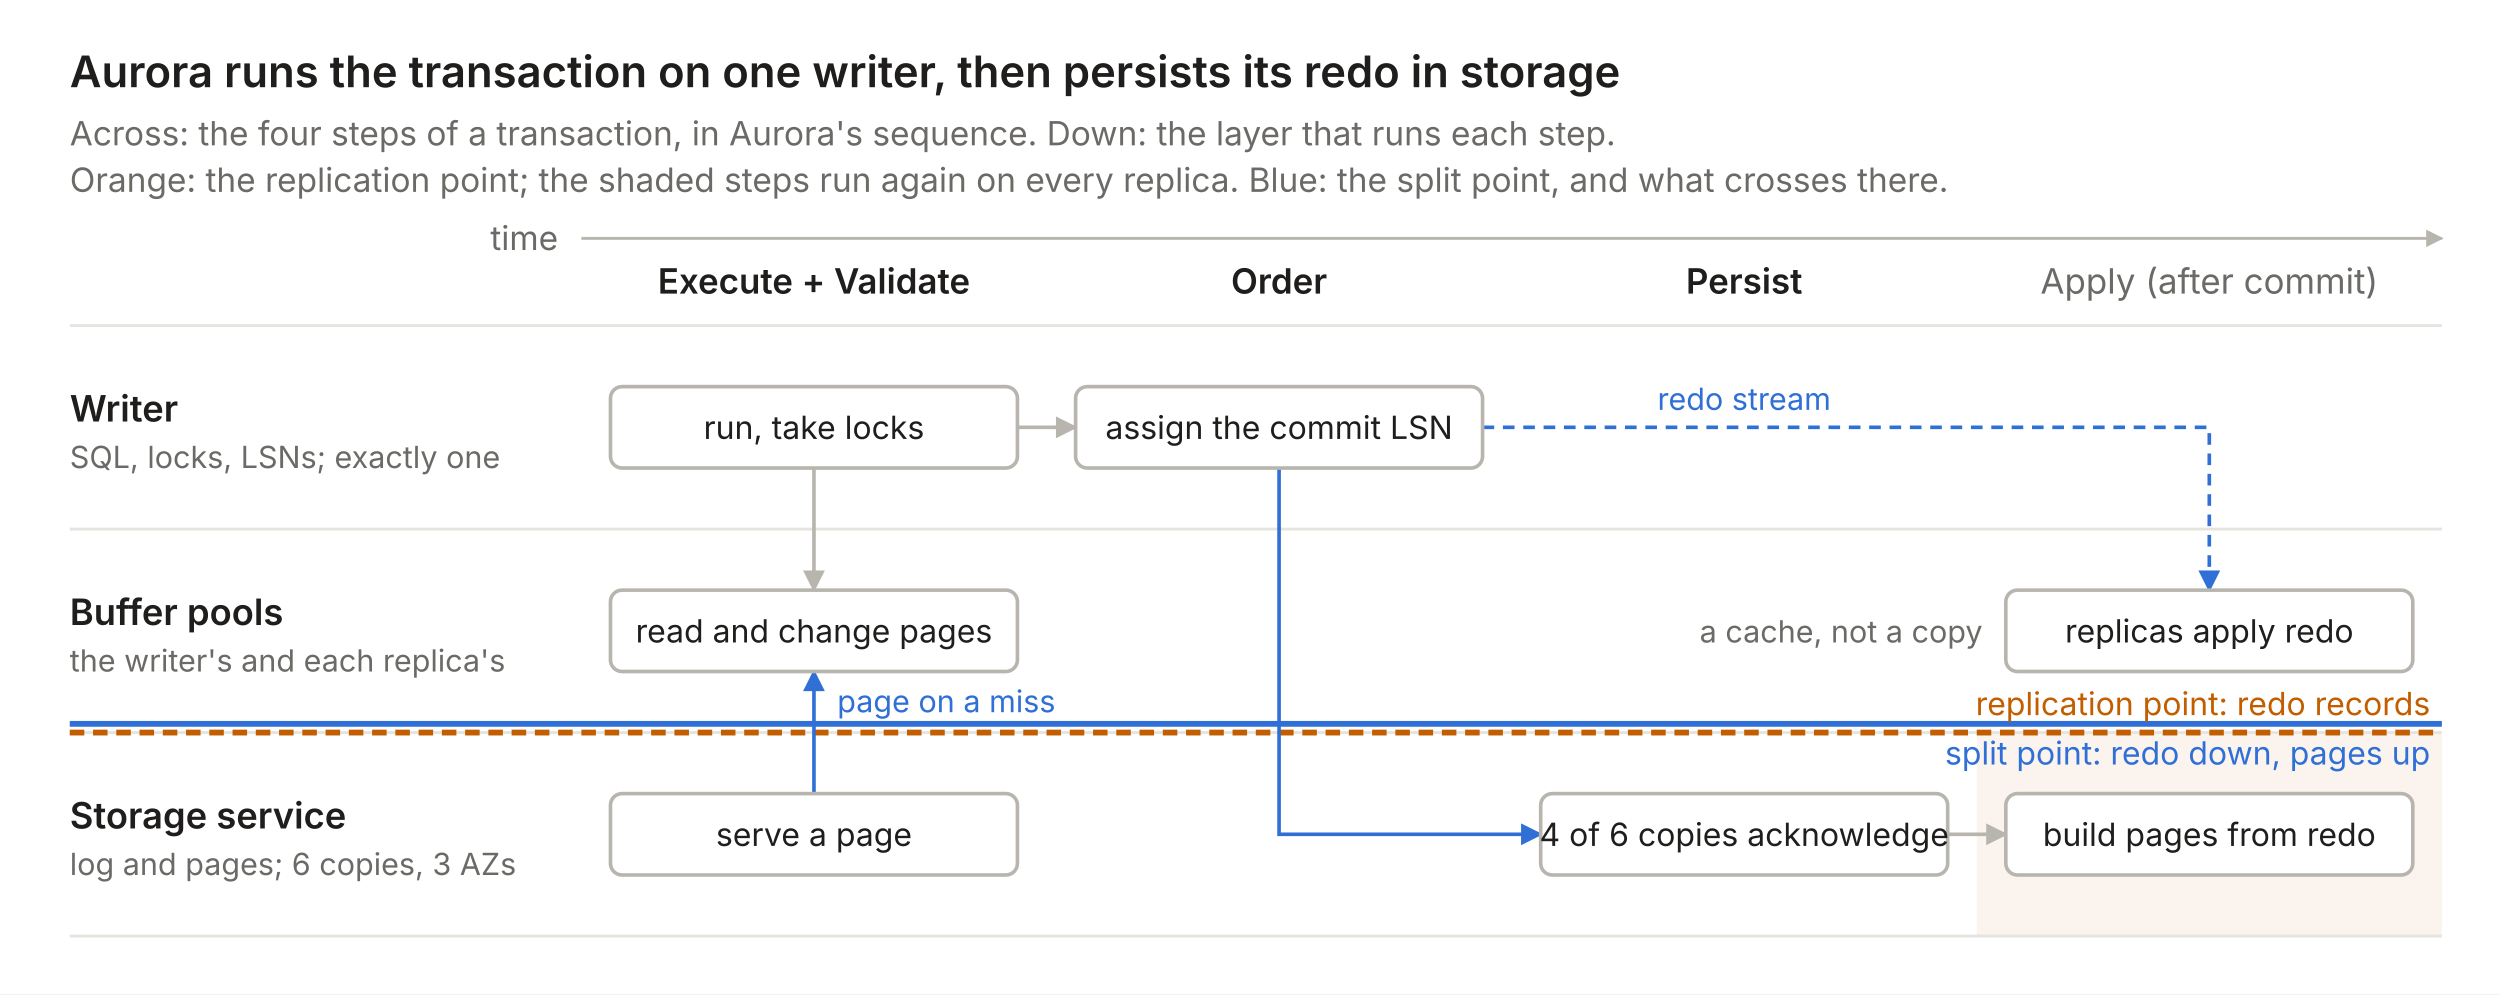
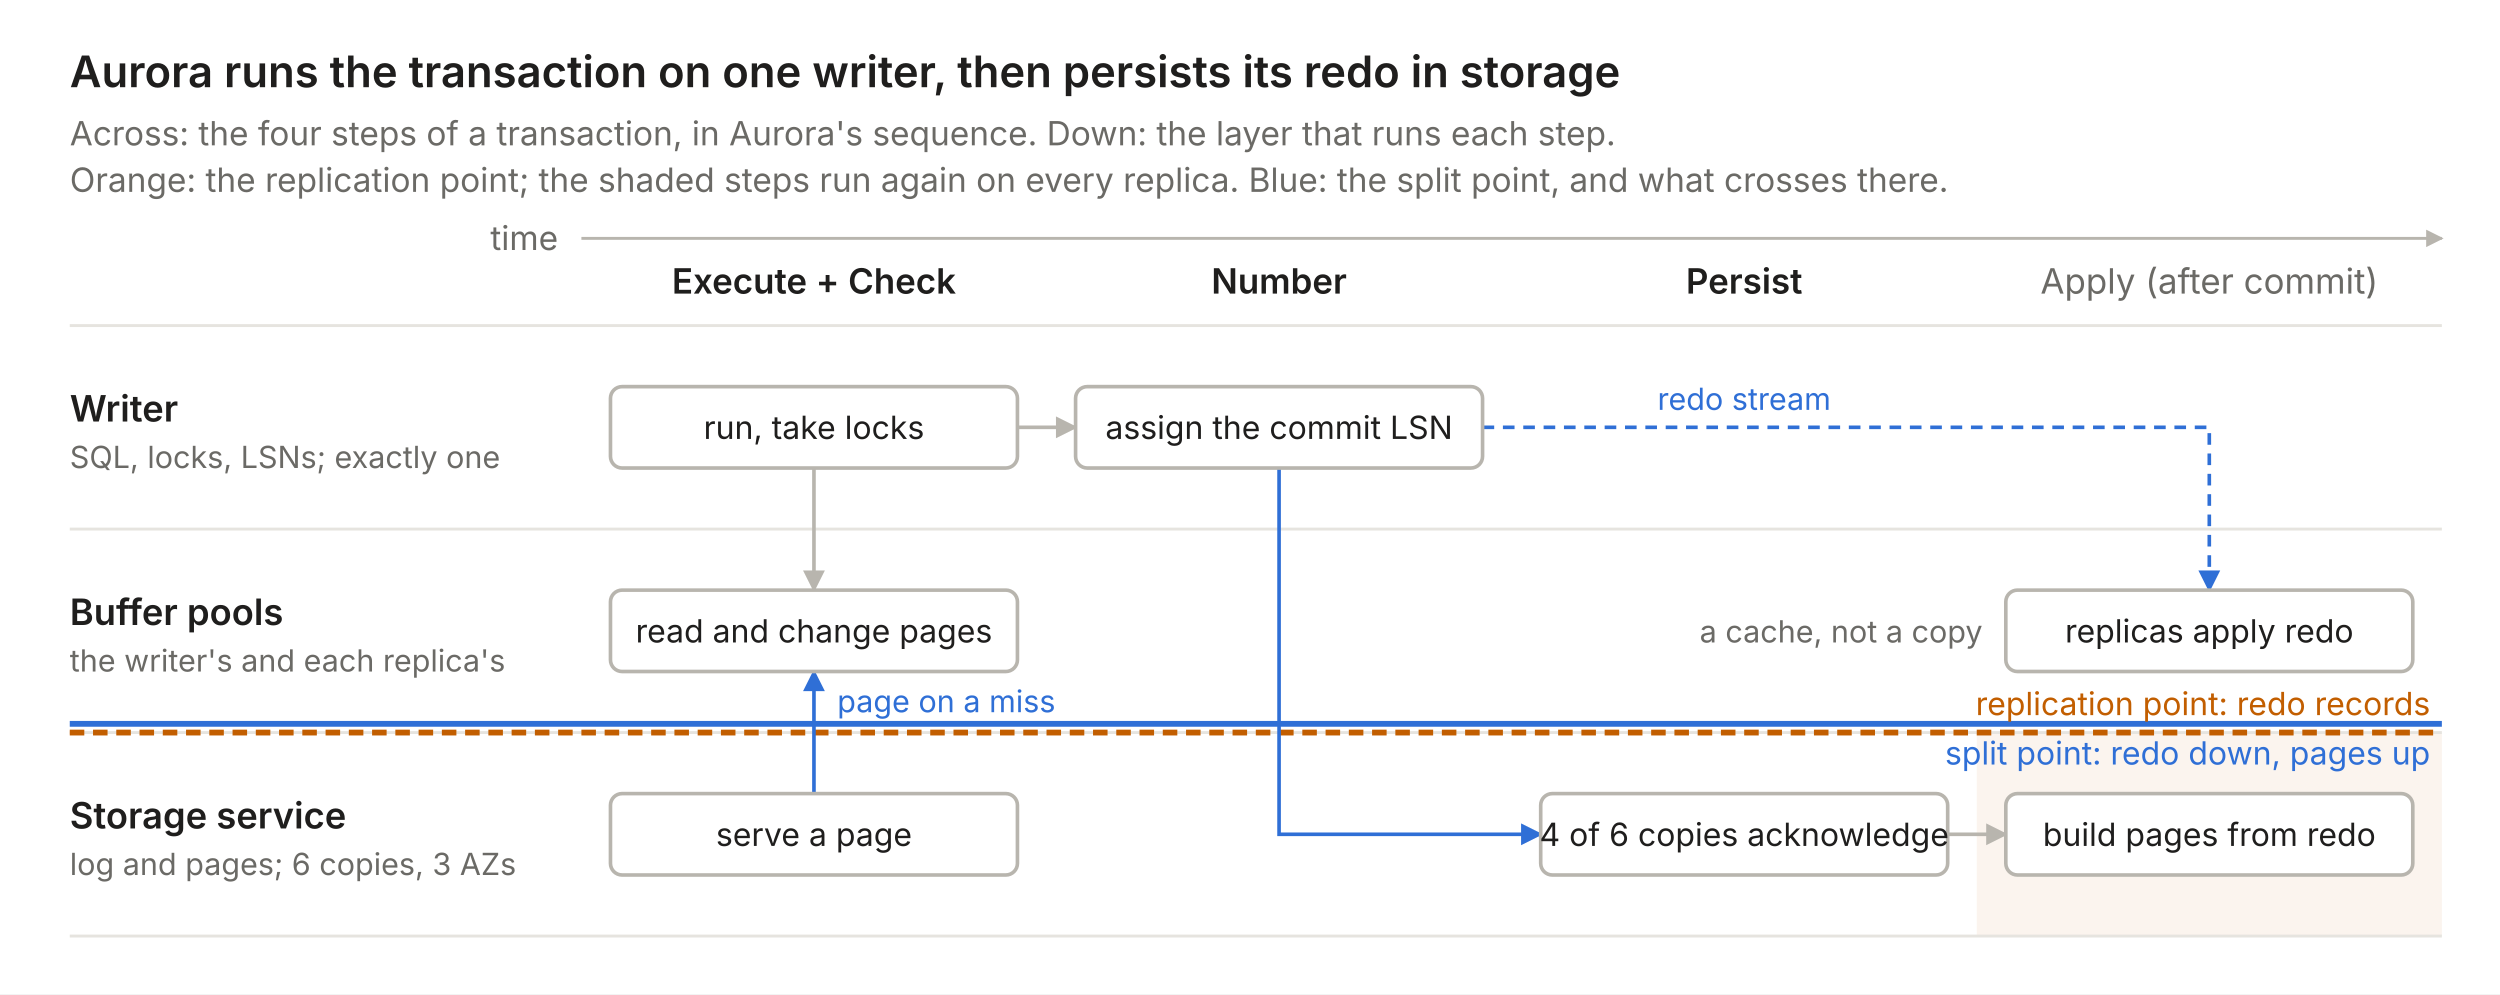
<svg xmlns="http://www.w3.org/2000/svg" width="860" height="342" font-family="Inter, 'Helvetica Neue', Arial, sans-serif" viewBox="0 0 860 342" role="img" aria-label="Aurora's steps over time and across layers. The one writer runs the transaction, taking locks and changing pages in its buffer pool, which fetches pages from storage on a miss. It assigns the commit LSN. Storage persists the redo once 4 of 6 copies acknowledge, and each copy builds pages from it. The writer also streams redo to read replicas, which apply it to their cached pages: a cache, not a copy." font-size="13">
  <rect width="100%" height="100%" fill="#ffffff" />
  <defs>
    <marker id="ts-arrow" viewBox="0 0 10 10" refX="9" refY="5" markerWidth="6" markerHeight="6" orient="auto-start-reverse">
      <path d="M0 0L10 5L0 10z" fill="#b8b5ae" />
    </marker>
    <marker id="ts-arrow-blue" viewBox="0 0 10 10" refX="9" refY="5" markerWidth="6" markerHeight="6" orient="auto-start-reverse">
      <path d="M0 0L10 5L0 10z" fill="#2f6fd6" />
    </marker>
  </defs>
  <text x="24" y="30" font-size="15" font-weight="600" fill="#1f1e1d">Aurora runs the transaction on one writer, then persists its redo in storage</text>
  <text x="24" y="50" font-size="11.5" fill="#6b6a66">Across: the four steps of a transaction, in Aurora's sequence. Down: the layer that runs each step.</text>
  <text x="24" y="66" font-size="11.5" fill="#6b6a66">Orange: the replication point; the shaded steps run again on every replica. Blue: the split point, and what crosses there.</text>
  <rect x="680.0" y="252" width="160.0" height="70" fill="#c25e00" fill-opacity="0.07" />
  <path d="M200 82H840" stroke="#b8b5ae" stroke-width="1" marker-end="url(#ts-arrow)" />
  <text x="192" y="86" text-anchor="end" font-size="11.5" fill="#6b6a66">time</text>
-   <text x="280.0" y="101" text-anchor="middle" font-size="12" font-weight="600" fill="#1f1e1d">Execute + Validate</text>
-   <text x="440.0" y="101" text-anchor="middle" font-size="12" font-weight="600" fill="#1f1e1d">Order</text>
+   <text x="280.0" y="101" text-anchor="middle" font-size="12" font-weight="600" fill="#1f1e1d">Execute + Check</text>
+   <text x="440.0" y="101" text-anchor="middle" font-size="12" font-weight="600" fill="#1f1e1d">Number</text>
  <text x="600.0" y="101" text-anchor="middle" font-size="12" font-weight="600" fill="#1f1e1d">Persist</text>
  <text x="760.0" y="101" text-anchor="middle" font-size="12" font-weight="400" fill="#6b6a66">Apply (after commit)</text>
  <line x1="24" y1="112" x2="840" y2="112" stroke="#e6e4df" stroke-width="1" />
  <text x="24" y="145.0" font-size="12.5" font-weight="600" fill="#1f1e1d">Writer</text>
  <text x="24" y="161.0" font-size="10.5" fill="#6b6a66">SQL, locks, LSNs; exactly one</text>
  <line x1="24" y1="182" x2="840" y2="182" stroke="#e6e4df" stroke-width="1" />
  <text x="24" y="215.0" font-size="12.5" font-weight="600" fill="#1f1e1d">Buffer pools</text>
  <text x="24" y="231.0" font-size="10.5" fill="#6b6a66">the writer's and each replica's</text>
  <line x1="24" y1="252" x2="840" y2="252" stroke="#e6e4df" stroke-width="1" />
  <text x="24" y="285.0" font-size="12.5" font-weight="600" fill="#1f1e1d">Storage service</text>
  <text x="24" y="301.0" font-size="10.5" fill="#6b6a66">log and pages; 6 copies, 3 AZs</text>
  <line x1="24" y1="322" x2="840" y2="322" stroke="#e6e4df" stroke-width="1" />
  <line x1="24" y1="249" x2="840" y2="249" stroke="#2f6fd6" stroke-width="2" />
  <text x="836" y="263" text-anchor="end" font-size="11" fill="#2f6fd6">split point: redo down, pages up</text>
  <line x1="24" y1="252" x2="840" y2="252" stroke="#c25e00" stroke-width="2" stroke-dasharray="5 3" />
  <text x="836" y="246" text-anchor="end" font-size="11" fill="#c25e00">replication point: redo records</text>
  <path d="M280.0 161.0V203.0" fill="none" stroke="#b8b5ae" stroke-width="1.25" marker-end="url(#ts-arrow)" />
  <path d="M280.0 273.0V231.0" fill="none" stroke="#2f6fd6" stroke-width="1.25" marker-end="url(#ts-arrow-blue)" />
  <text x="288.0" y="245.0" text-anchor="start" font-size="10.5" fill="#2f6fd6">page on a miss</text>
  <path d="M350.0 147.0H370.0" fill="none" stroke="#b8b5ae" stroke-width="1.25" marker-end="url(#ts-arrow)" />
  <path d="M440.0 161.0V287.0H530.0" fill="none" stroke="#2f6fd6" stroke-width="1.25" marker-end="url(#ts-arrow-blue)" />
  <path d="M670.0 287.0H690.0" fill="none" stroke="#b8b5ae" stroke-width="1.25" marker-end="url(#ts-arrow)" />
  <path d="M510.0 147.0H760.0V203.0" fill="none" stroke="#2f6fd6" stroke-width="1.25" stroke-dasharray="4 3" marker-end="url(#ts-arrow-blue)" />
  <text x="600.0" y="141.0" text-anchor="middle" font-size="10.5" fill="#2f6fd6">redo stream</text>
  <rect x="210.0" y="133.0" width="140" height="28" rx="4" fill="#ffffff" stroke="#b8b5ae" stroke-width="1.25" />
  <text x="280.0" y="151.0" text-anchor="middle" font-size="11" fill="#1f1e1d">run, take locks</text>
  <rect x="210.0" y="203.0" width="140" height="28" rx="4" fill="#ffffff" stroke="#b8b5ae" stroke-width="1.25" />
  <text x="280.0" y="221.0" text-anchor="middle" font-size="11" fill="#1f1e1d">read and change pages</text>
  <rect x="210.0" y="273.0" width="140" height="28" rx="4" fill="#ffffff" stroke="#b8b5ae" stroke-width="1.25" />
  <text x="280.0" y="291.0" text-anchor="middle" font-size="11" fill="#1f1e1d">serve a page</text>
  <rect x="370.0" y="133.0" width="140" height="28" rx="4" fill="#ffffff" stroke="#b8b5ae" stroke-width="1.25" />
  <text x="440.0" y="151.0" text-anchor="middle" font-size="11" fill="#1f1e1d">assign the commit LSN</text>
  <rect x="530.0" y="273.0" width="140" height="28" rx="4" fill="#ffffff" stroke="#b8b5ae" stroke-width="1.25" />
  <text x="600.0" y="291.0" text-anchor="middle" font-size="11" fill="#1f1e1d">4 of 6 copies acknowledge</text>
  <rect x="690.0" y="273.0" width="140" height="28" rx="4" fill="#ffffff" stroke="#b8b5ae" stroke-width="1.25" />
  <text x="760.0" y="291.0" text-anchor="middle" font-size="11" fill="#1f1e1d">build pages from redo</text>
  <rect x="690.0" y="203.0" width="140" height="28" rx="4" fill="#ffffff" stroke="#b8b5ae" stroke-width="1.25" />
  <text x="760.0" y="221.0" text-anchor="middle" font-size="11" fill="#1f1e1d">replicas apply redo</text>
  <text x="682.0" y="221.0" text-anchor="end" font-size="10.5" fill="#6b6a66">a cache, not a copy</text>
</svg>
